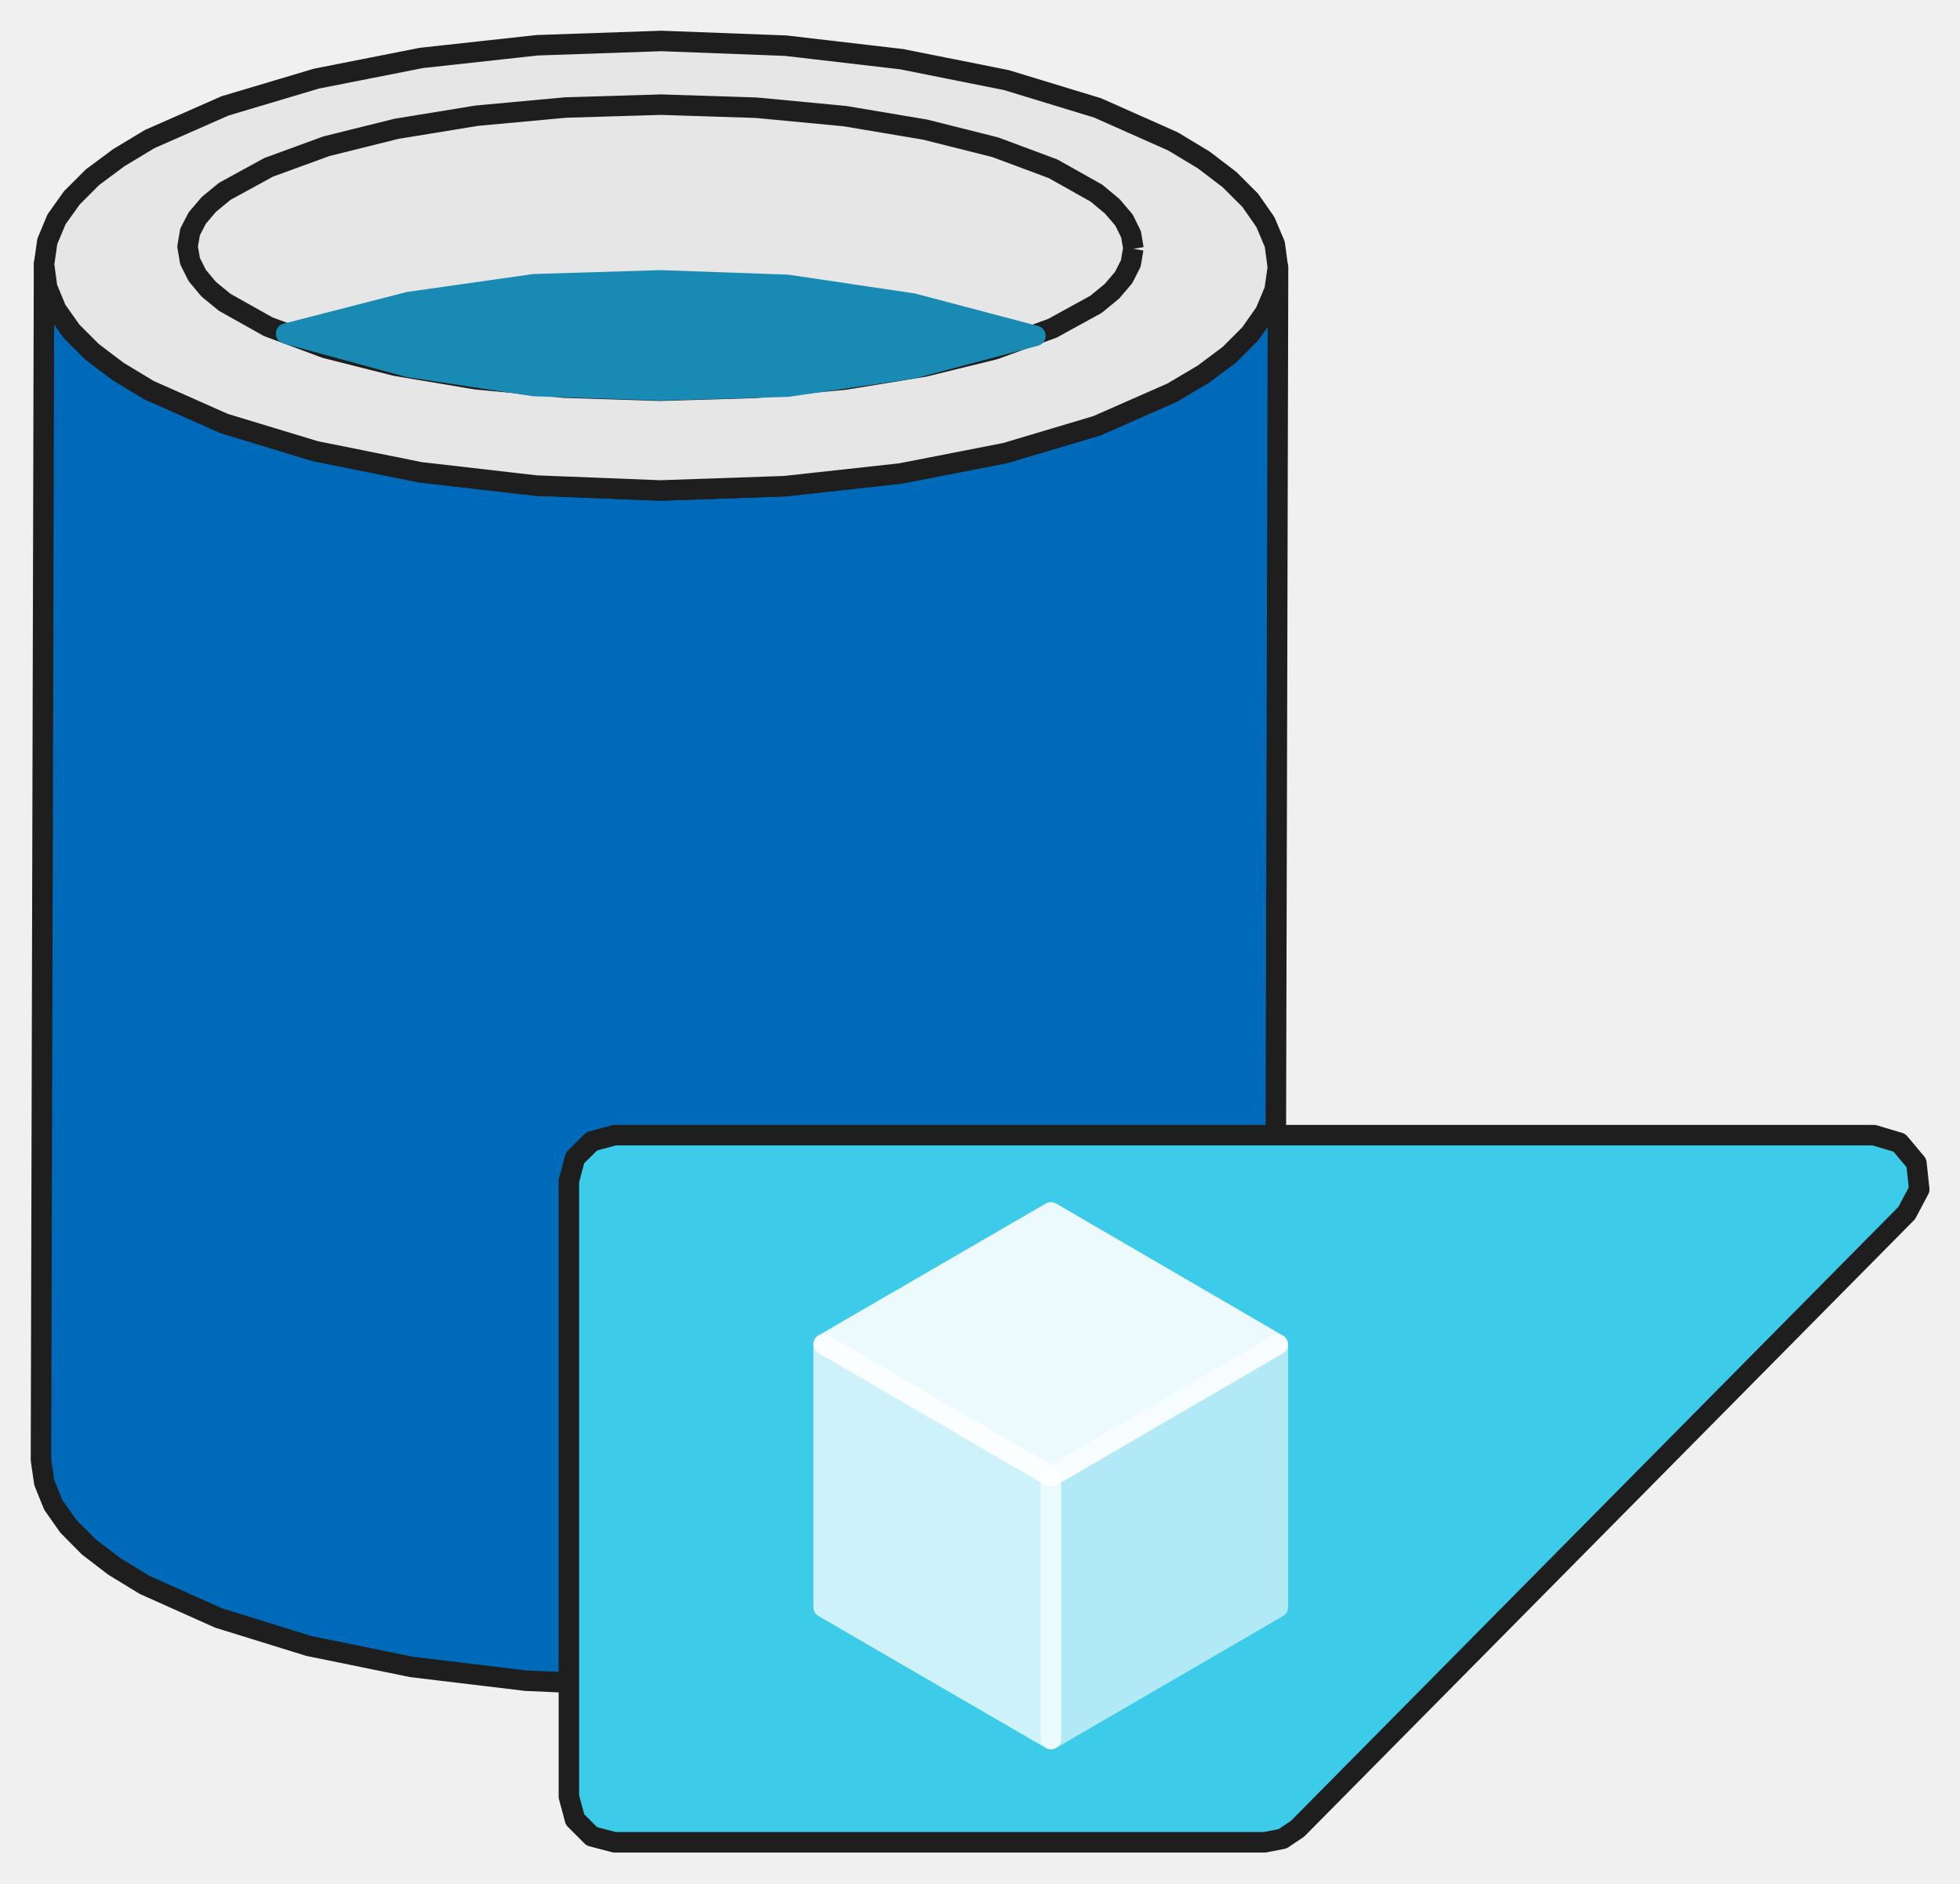
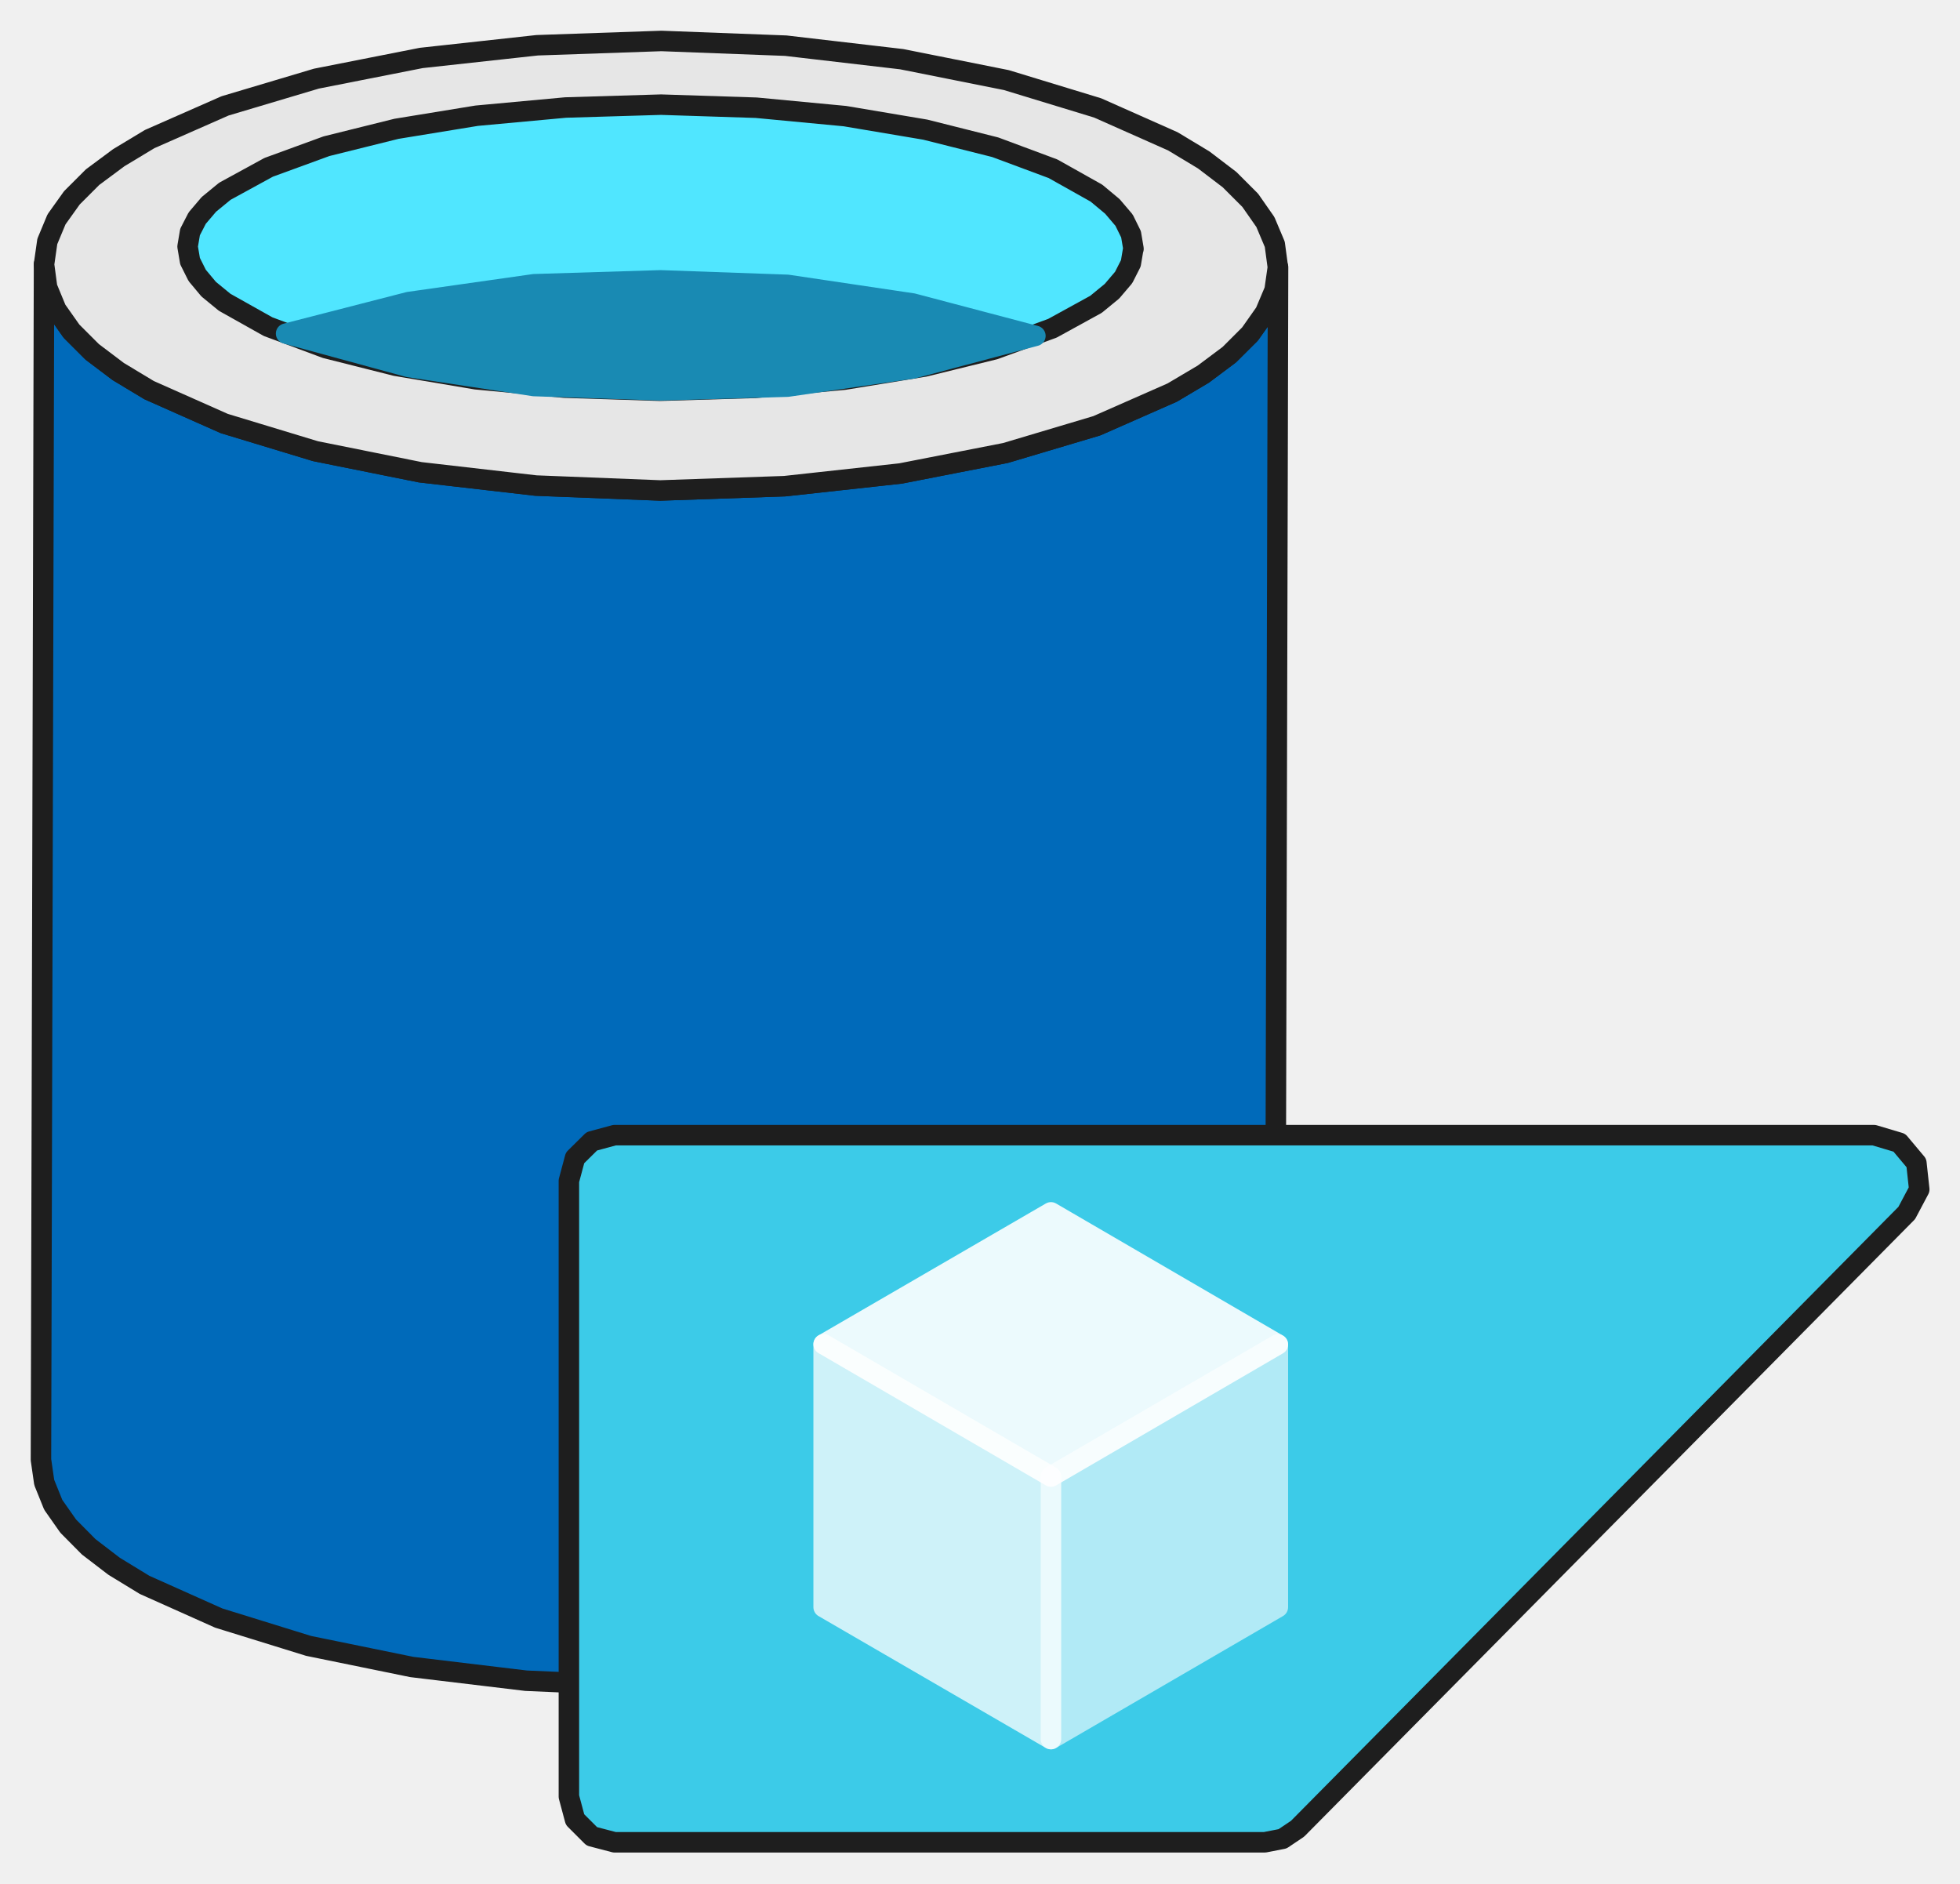
<svg xmlns="http://www.w3.org/2000/svg" viewBox="0.13 2.02 95.71 91.97">
  <path d="M32.37,25.97 L26.30,25.73 L20.65,25.08 L15.53,24.05 L11.08,22.70 L7.41,21.07 L5.90,20.16 L4.63,19.20 L3.62,18.19 L2.88,17.14 L2.43,16.05 L2.28,14.93 L2.13,73.30 L2.29,74.41 L2.73,75.50 L3.46,76.54 L4.46,77.55 L5.70,78.50 L7.19,79.41 L10.81,81.03 L15.20,82.39 L20.24,83.42 L25.82,84.09 L31.82,84.35 L32.23,84.35 L38.31,84.14 L43.96,83.52 L49.08,82.52 L53.55,81.19 L57.23,79.58 L58.74,78.68 L60.01,77.72 L61.03,76.72 L61.77,75.67 L62.23,74.58 L62.39,73.46 L62.54,15.07 L62.38,16.19 L61.92,17.28 L61.17,18.33 L60.15,19.34 L58.88,20.29 L57.37,21.19 L53.69,22.81 L49.22,24.14 L44.10,25.14 L38.45,25.76 L32.37,25.97 Z" fill="#006aba" stroke="#1e1e1e" stroke-width="1" stroke-linejoin="round" />
  <path d="M62.53,15.07 L62.37,16.19 L61.91,17.28 L61.17,18.33 L60.16,19.34 L58.89,20.29 L57.37,21.19 L53.69,22.81 L49.23,24.14 L44.11,25.14 L38.45,25.76 L32.37,25.97 L26.30,25.73 L20.65,25.08 L15.53,24.05 L11.08,22.70 L7.41,21.07 L5.90,20.16 L4.63,19.20 L3.62,18.19 L2.88,17.14 L2.43,16.05 L2.28,14.93 L2.44,13.81 L2.89,12.73 L3.64,11.68 L4.65,10.67 L5.93,9.72 L7.44,8.81 L11.12,7.19 L15.58,5.86 L20.70,4.85 L26.36,4.23 L32.43,4.02 L38.50,4.25 L44.16,4.91 L49.27,5.93 L53.73,7.29 L57.40,8.92 L58.91,9.83 L60.17,10.79 L61.18,11.80 L61.92,12.86 L62.38,13.95 L62.53,15.07 Z" fill="#e6e6e6" stroke="#1e1e1e" stroke-width="1" stroke-linejoin="round" />
-   <path d="M55.47,14.17 L55.35,14.88 L55.00,15.57 L54.43,16.24 L53.65,16.88 L51.52,18.05 L48.69,19.08 L45.27,19.92 L41.35,20.56 L37.01,20.96 L32.36,21.10 L27.70,20.95 L23.37,20.54 L19.45,19.88 L16.04,19.02 L13.22,17.97 L11.10,16.78 L10.32,16.14 L9.76,15.47 L9.41,14.77 L9.29,14.06 L9.41,13.35 L9.76,12.67 L10.33,12.00 L11.11,11.36 L13.25,10.19 L16.07,9.16 L19.49,8.31 L23.41,7.67 L27.75,7.27 L32.41,7.13 L37.06,7.28 L41.39,7.69 L45.31,8.35 L48.73,9.21 L51.55,10.26 L53.67,11.45 L54.45,12.10 L55.02,12.77 L55.36,13.46 L55.48,14.17" fill="none" stroke="#1e1e1e" stroke-width="1" stroke-linejoin="round" />
+   <path d="M55.47,14.17 L55.35,14.88 L55.00,15.57 L54.43,16.24 L53.65,16.88 L51.52,18.05 L48.69,19.08 L45.27,19.92 L41.35,20.56 L37.01,20.96 L32.36,21.10 L27.70,20.95 L23.37,20.54 L19.45,19.88 L16.04,19.02 L13.22,17.97 L11.10,16.78 L10.32,16.14 L9.76,15.47 L9.41,14.77 L9.29,14.06 L9.41,13.35 L9.76,12.67 L10.33,12.00 L11.11,11.36 L13.25,10.19 L16.07,9.16 L19.49,8.31 L23.41,7.67 L27.75,7.27 L32.41,7.13 L37.06,7.28 L41.39,7.69 L45.31,8.35 L48.73,9.21 L51.55,10.26 L53.67,11.45 L54.45,12.10 L55.02,12.77 L55.36,13.46 L55.48,14.17 L55.47,14.17 Z" fill="#50e6ff" stroke="#1e1e1e" stroke-width="1" stroke-linejoin="round" />
  <path d="M32.39,15.71 L26.21,15.90 L20.09,16.77 L14.10,18.31 L20.08,19.94 L26.20,20.87 L32.39,21.08 L38.58,20.90 L44.71,20.01 L50.69,18.42 L44.70,16.84 L38.58,15.93 L32.39,15.71 L32.39,15.71 Z" fill="#198ab3" stroke="#198ab3" stroke-width="1" stroke-linejoin="round" />
  <path d="M30.14,91.98 L61.89,91.98 L62.76,91.81 L63.49,91.32 L93.24,61.25 L93.85,60.10 L93.71,58.81 L92.88,57.82 L91.64,57.45 L30.14,57.45 L29.03,57.75 L28.21,58.56 L27.91,59.68 L27.91,89.75 L28.21,90.87 L29.03,91.69 L30.14,91.98 L30.14,91.98 Z" fill="#3ccbe8" stroke="#1e1e1e" stroke-width="1" stroke-linejoin="round" />
  <path d="M62.53,67.67 L62.53,80.50 L51.45,86.94 L51.45,74.11 L62.53,67.67 Z" fill="#ffffff" stroke="#ffffff" stroke-width="1" stroke-linejoin="round" opacity="0.6" />
  <path d="M62.53,67.67 L51.45,74.12 L40.35,67.66 L51.45,61.22 L62.53,67.67 Z" fill="#ffffff" stroke="#ffffff" stroke-width="1" stroke-linejoin="round" opacity="0.9" />
  <path d="M51.45,74.12 L51.45,86.94 L40.35,80.50 L40.35,67.66 L51.45,74.12 Z" fill="#ffffff" stroke="#ffffff" stroke-width="1" stroke-linejoin="round" opacity="0.75" />
</svg>
